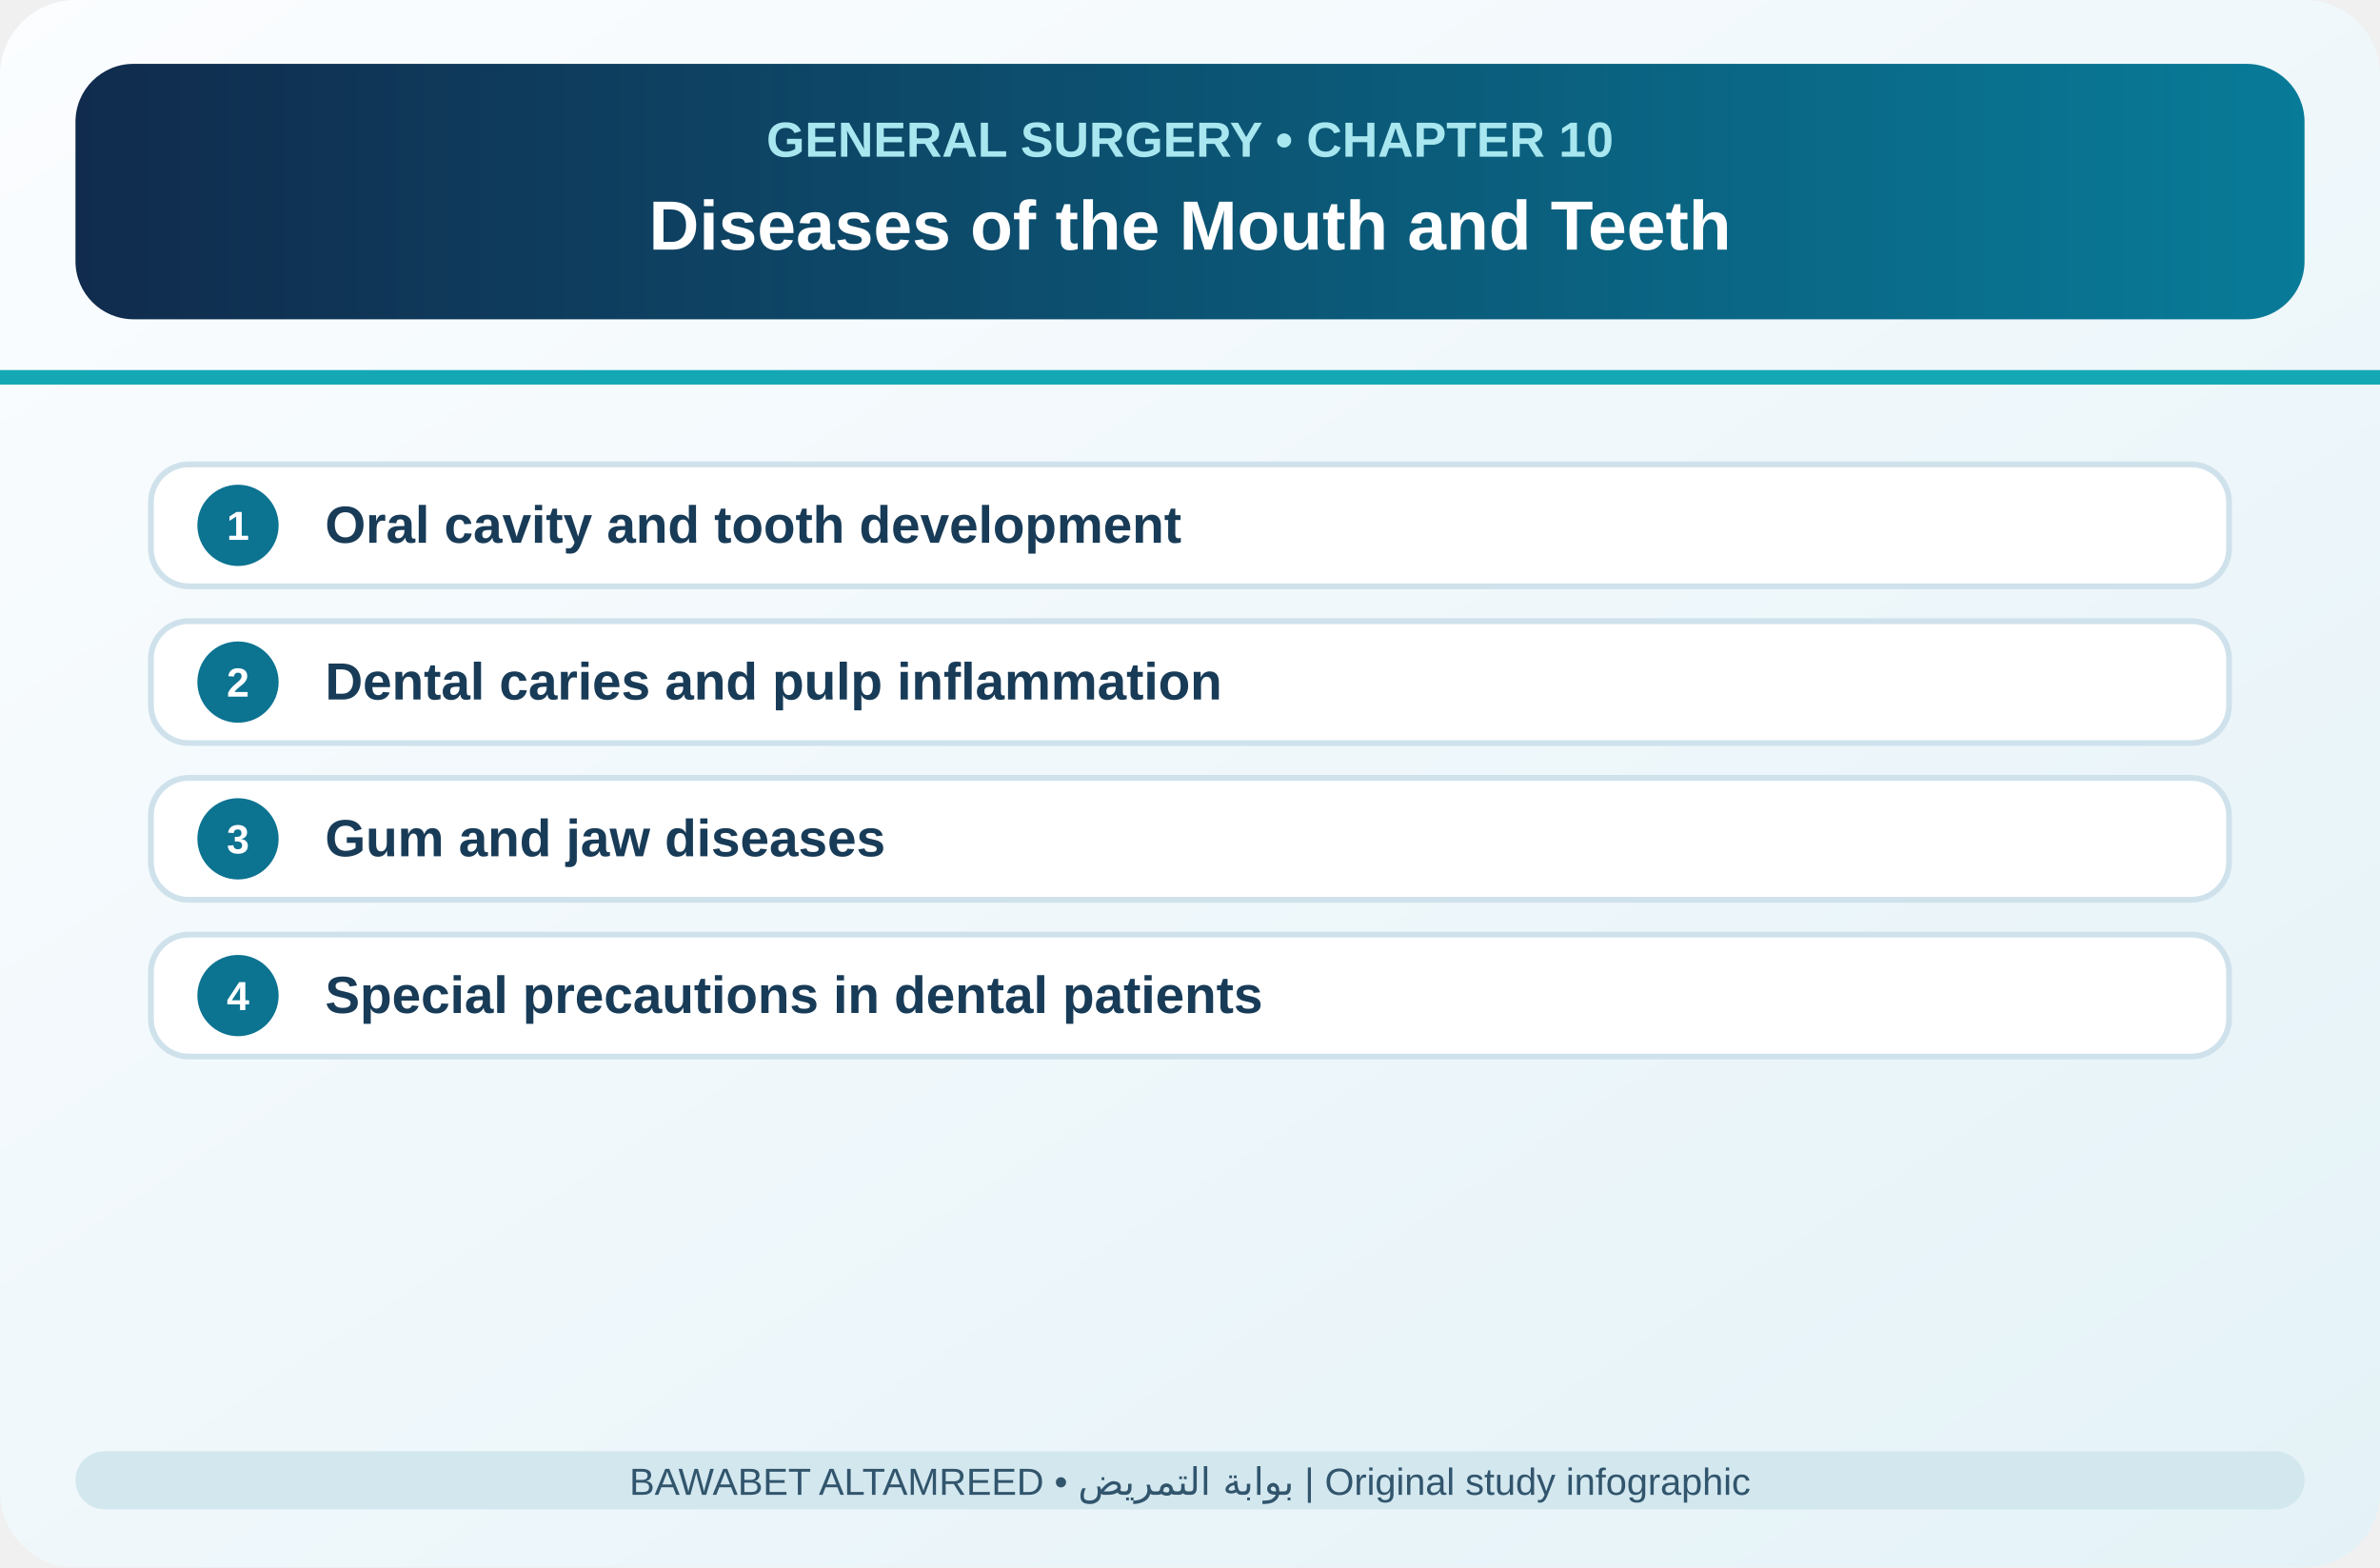
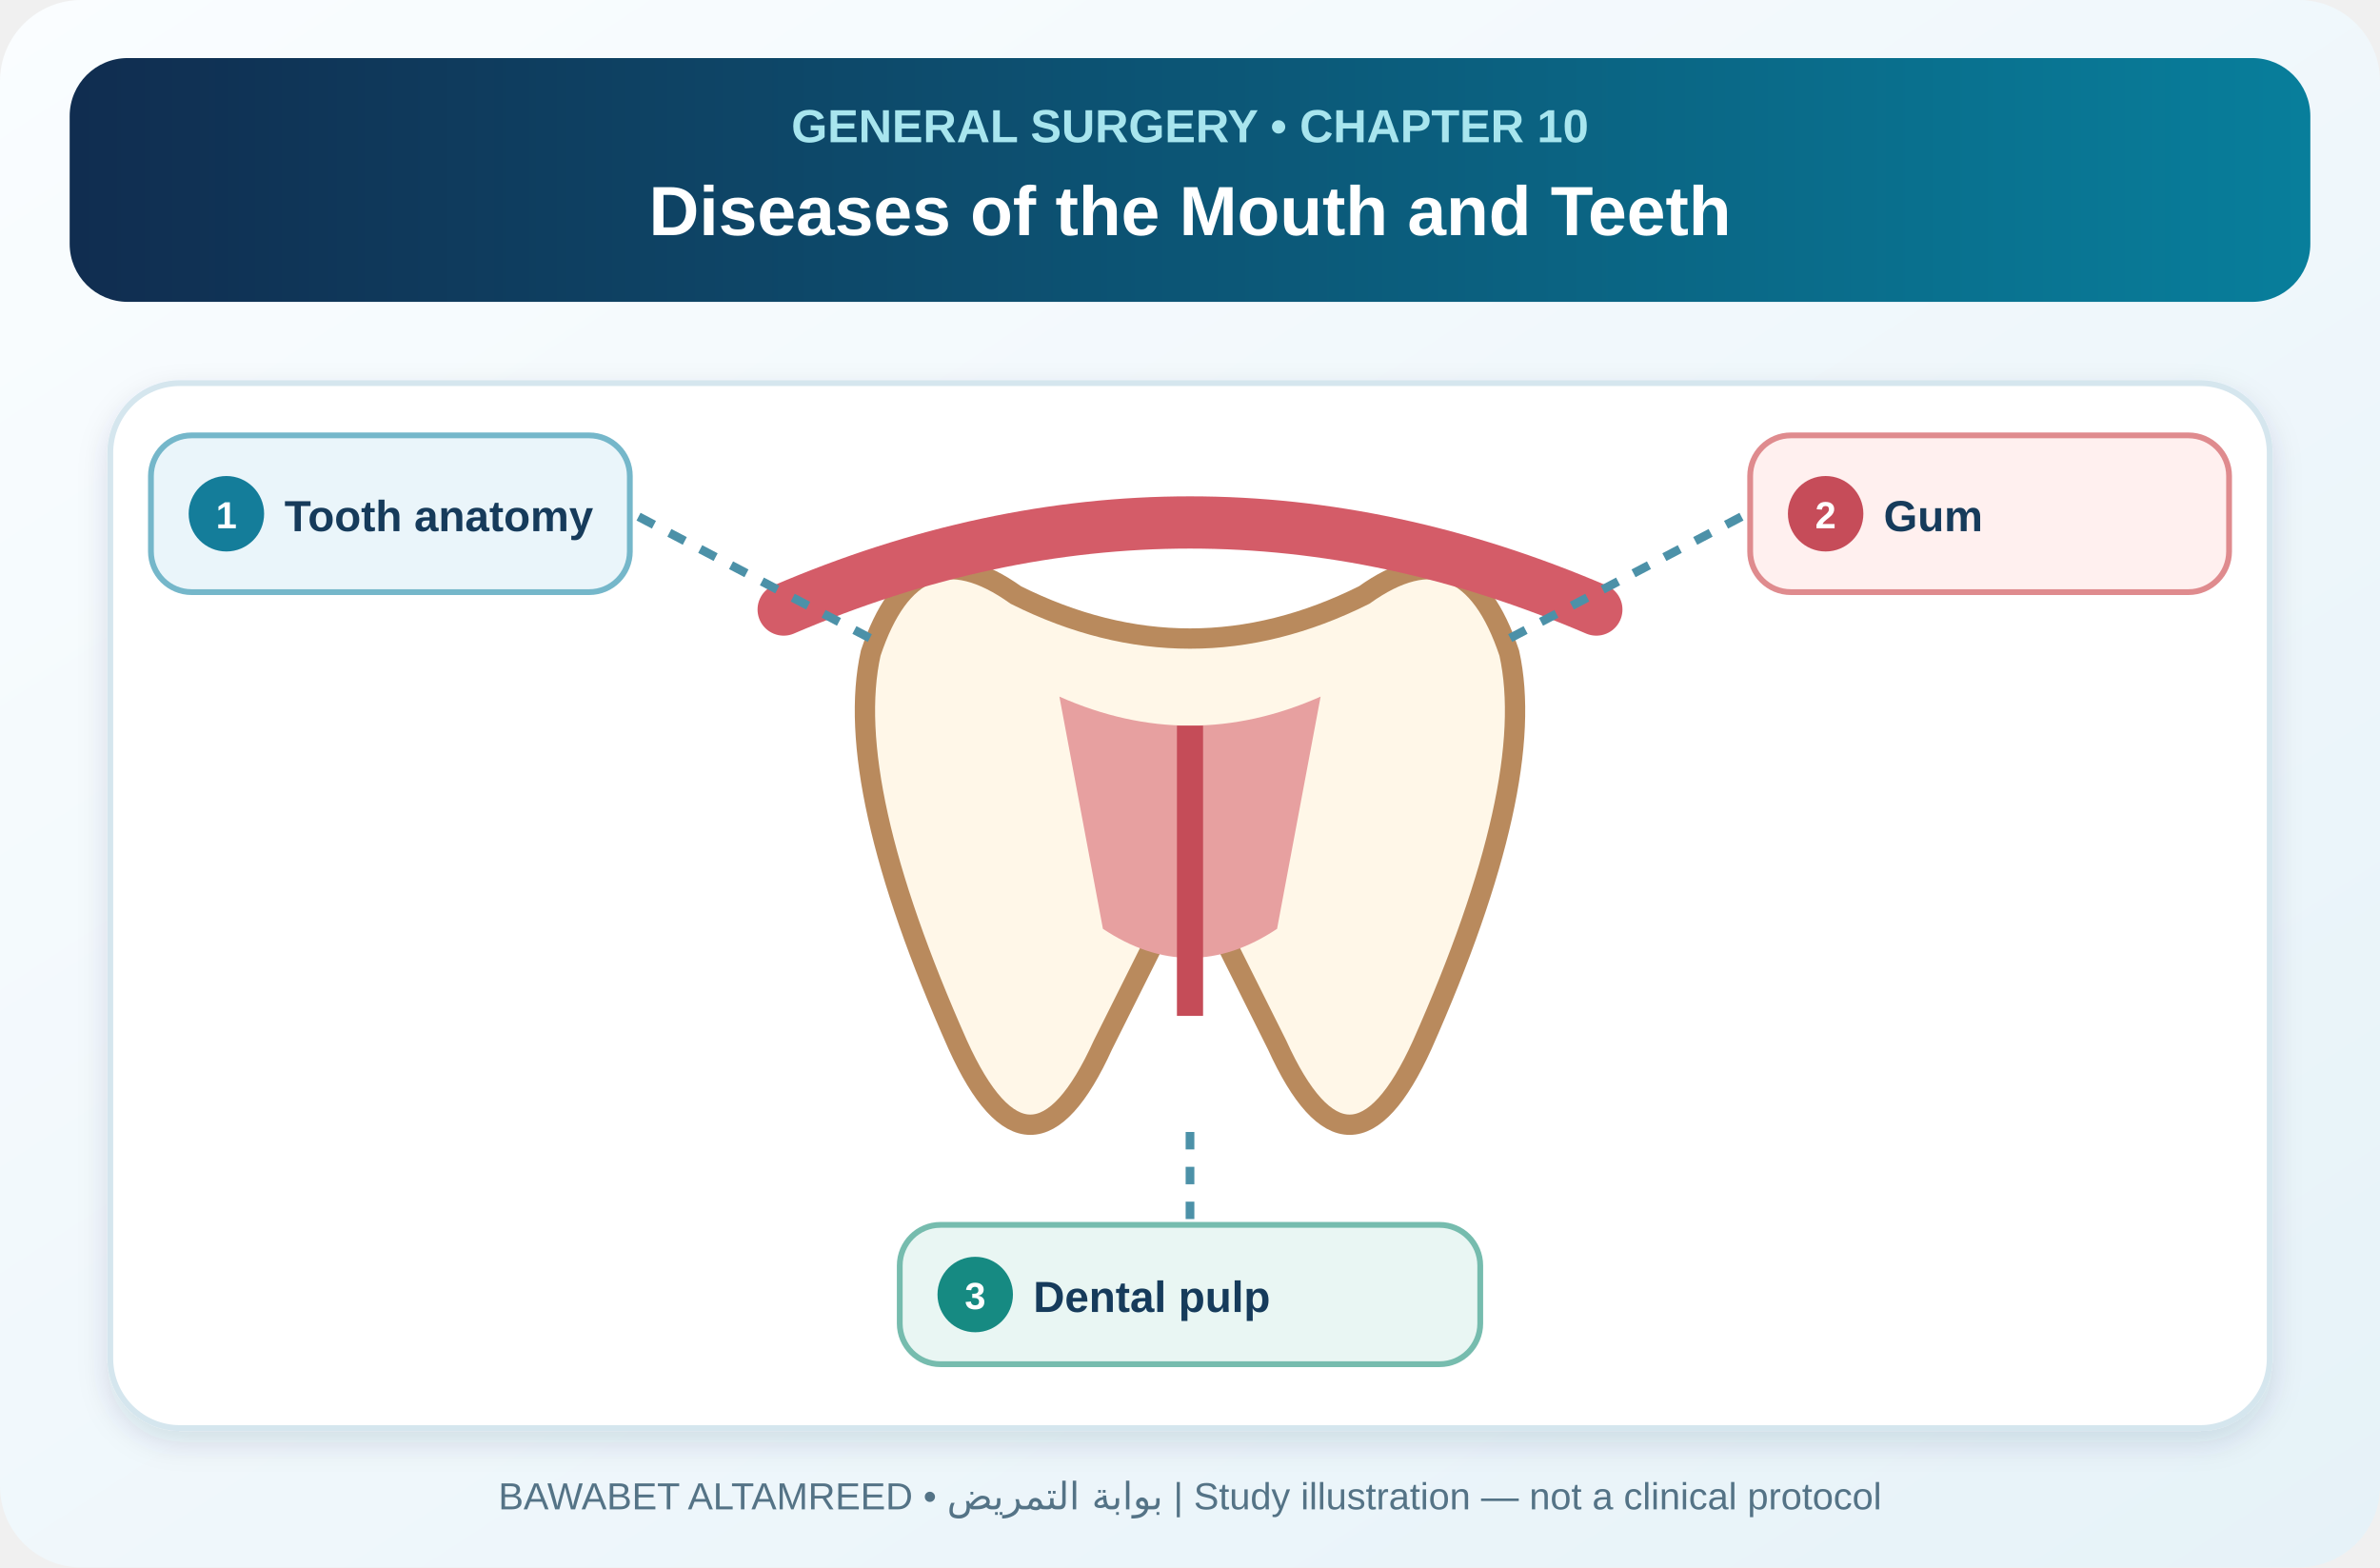
- <svg xmlns="http://www.w3.org/2000/svg" viewBox="0 0 820 540" role="img" aria-labelledby="t">
+ <svg xmlns="http://www.w3.org/2000/svg" viewBox="0 0 820 540" role="img" aria-labelledby="title desc">
  <defs>
    <linearGradient id="bg" x2="1" y2="1">
-       <stop stop-color="#fbfdff" />
-       <stop offset="1" stop-color="#e4f2f7" />
+       <stop stop-color="#fafdff" />
+       <stop offset="1" stop-color="#e6f2f8" />
    </linearGradient>
-     <linearGradient id="nav">
-       <stop stop-color="#102b4d" />
-       <stop offset="1" stop-color="#087b98" />
+     <linearGradient id="head">
+       <stop stop-color="#102d50" />
+       <stop offset="1" stop-color="#087e9b" />
    </linearGradient>
+     <filter id="shadow" x="-20%" y="-20%" width="140%" height="140%">
+       <feDropShadow dx="0" dy="4" stdDeviation="5" flood-color="#163b5b" flood-opacity=".13" />
+     </filter>
  </defs>
-   <rect width="820" height="540" rx="26" fill="url(#bg)" />
-   <rect x="26" y="22" width="768" height="88" rx="20" fill="url(#nav)" />
-   <text x="410" y="54" fill="#a8e7ef" text-anchor="middle" font-family="Arial" font-size="17" font-weight="700">GENERAL SURGERY • CHAPTER 10</text>
-   <text x="410" y="86" fill="#fff" text-anchor="middle" font-family="Arial" font-size="24" font-weight="700">Diseases of the Mouth and Teeth</text>
-   <path d="M0 130H820" stroke="#13a8b4" stroke-width="5" />
-   <rect x="52" y="160" width="716" height="42" rx="13" fill="#fff" stroke="#cfe2ec" stroke-width="2" />
-   <circle cx="82" cy="181" r="14" fill="#0c7391" />
-   <text x="82" y="186" fill="#fff" text-anchor="middle" font-family="Arial" font-size="14" font-weight="700">1</text>
-   <text x="112" y="187" fill="#183b57" font-family="Arial" font-size="18" font-weight="700">Oral cavity and tooth development</text>
-   <rect x="52" y="214" width="716" height="42" rx="13" fill="#fff" stroke="#cfe2ec" stroke-width="2" />
-   <circle cx="82" cy="235" r="14" fill="#0c7391" />
-   <text x="82" y="240" fill="#fff" text-anchor="middle" font-family="Arial" font-size="14" font-weight="700">2</text>
-   <text x="112" y="241" fill="#183b57" font-family="Arial" font-size="18" font-weight="700">Dental caries and pulp inflammation</text>
-   <rect x="52" y="268" width="716" height="42" rx="13" fill="#fff" stroke="#cfe2ec" stroke-width="2" />
-   <circle cx="82" cy="289" r="14" fill="#0c7391" />
-   <text x="82" y="294" fill="#fff" text-anchor="middle" font-family="Arial" font-size="14" font-weight="700">3</text>
-   <text x="112" y="295" fill="#183b57" font-family="Arial" font-size="18" font-weight="700">Gum and jaw diseases</text>
-   <rect x="52" y="322" width="716" height="42" rx="13" fill="#fff" stroke="#cfe2ec" stroke-width="2" />
-   <circle cx="82" cy="343" r="14" fill="#0c7391" />
-   <text x="82" y="348" fill="#fff" text-anchor="middle" font-family="Arial" font-size="14" font-weight="700">4</text>
-   <text x="112" y="349" fill="#183b57" font-family="Arial" font-size="18" font-weight="700">Special precautions in dental patients</text>
-   <rect x="26" y="500" width="768" height="20" rx="10" fill="#d3e7ef" />
-   <text x="410" y="515" fill="#31556c" text-anchor="middle" font-family="Arial" font-size="13">BAWABET ALTAMREED • بوابة التمريض | Original study infographic</text>
+   <rect width="820" height="540" rx="28" fill="url(#bg)" />
+   <rect x="24" y="20" width="772" height="84" rx="20" fill="url(#head)" />
+   <text x="410" y="49" fill="#a8e5ee" font-family="Arial,sans-serif" font-size="16" font-weight="700" text-anchor="middle">GENERAL SURGERY • CHAPTER 10</text>
+   <text x="410" y="81" fill="#fff" font-family="Arial,sans-serif" font-size="24" font-weight="700" text-anchor="middle">Diseases of the Mouth and Teeth</text>
+   <rect x="38" y="132" width="744" height="360" rx="24" fill="#fff" stroke="#d5e6ee" stroke-width="2" filter="url(#shadow)" />
+   <g>
+     <path d="M350 205Q315 180 300 225Q290 270 330 360Q355 415 380 360L410 300L440 360Q465 415 490 360Q530 270 520 225Q505 180 470 205Q440 220 410 220Q380 220 350 205Z" fill="#fff7e8" stroke="#b98a5d" stroke-width="7" />
+     <path d="M365 240Q410 260 455 240L440 320Q410 340 380 320Z" fill="#e7a0a0" />
+     <path d="M410 250V350" stroke="#c54c58" stroke-width="9" />
+     <path d="M270 210Q410 150 550 210" stroke="#d45c68" stroke-width="18" fill="none" stroke-linecap="round" />
+   </g>
+   <g font-family="Arial,sans-serif" font-weight="700">
+     <rect x="52" y="150" width="165" height="54" rx="14" fill="#eaf5fa" stroke="#75b7ca" stroke-width="2" />
+     <circle cx="78" cy="177" r="13" fill="#147d9a" />
+     <text x="78" y="182" font-size="13" fill="#fff" text-anchor="middle">1</text>
+     <text x="98" y="183" font-size="15" fill="#163b5b">Tooth anatomy</text>
+     <rect x="603" y="150" width="165" height="54" rx="14" fill="#fff0ef" stroke="#df8b8e" stroke-width="2" />
+     <circle cx="629" cy="177" r="13" fill="#c64c59" />
+     <text x="629" y="182" font-size="13" fill="#fff" text-anchor="middle">2</text>
+     <text x="649" y="183" font-size="15" fill="#163b5b">Gum</text>
+     <rect x="310" y="422" width="200" height="48" rx="14" fill="#e9f6f3" stroke="#76bcae" stroke-width="2" />
+     <circle cx="336" cy="446" r="13" fill="#168a82" />
+     <text x="336" y="451" font-size="13" fill="#fff" text-anchor="middle">3</text>
+     <text x="356" y="452" font-size="15" fill="#163b5b">Dental pulp</text>
+   </g>
+   <path d="M220 178L300 220M600 178L520 220M410 420V390" stroke="#4c91a8" stroke-width="3" stroke-dasharray="6 6" fill="none" />
+   <text x="410" y="520" text-anchor="middle" font-family="Arial,sans-serif" font-size="13" fill="#547386">BAWABET ALTAMREED • بوابة التمريض | Study illustration — not a clinical protocol</text>
</svg>
